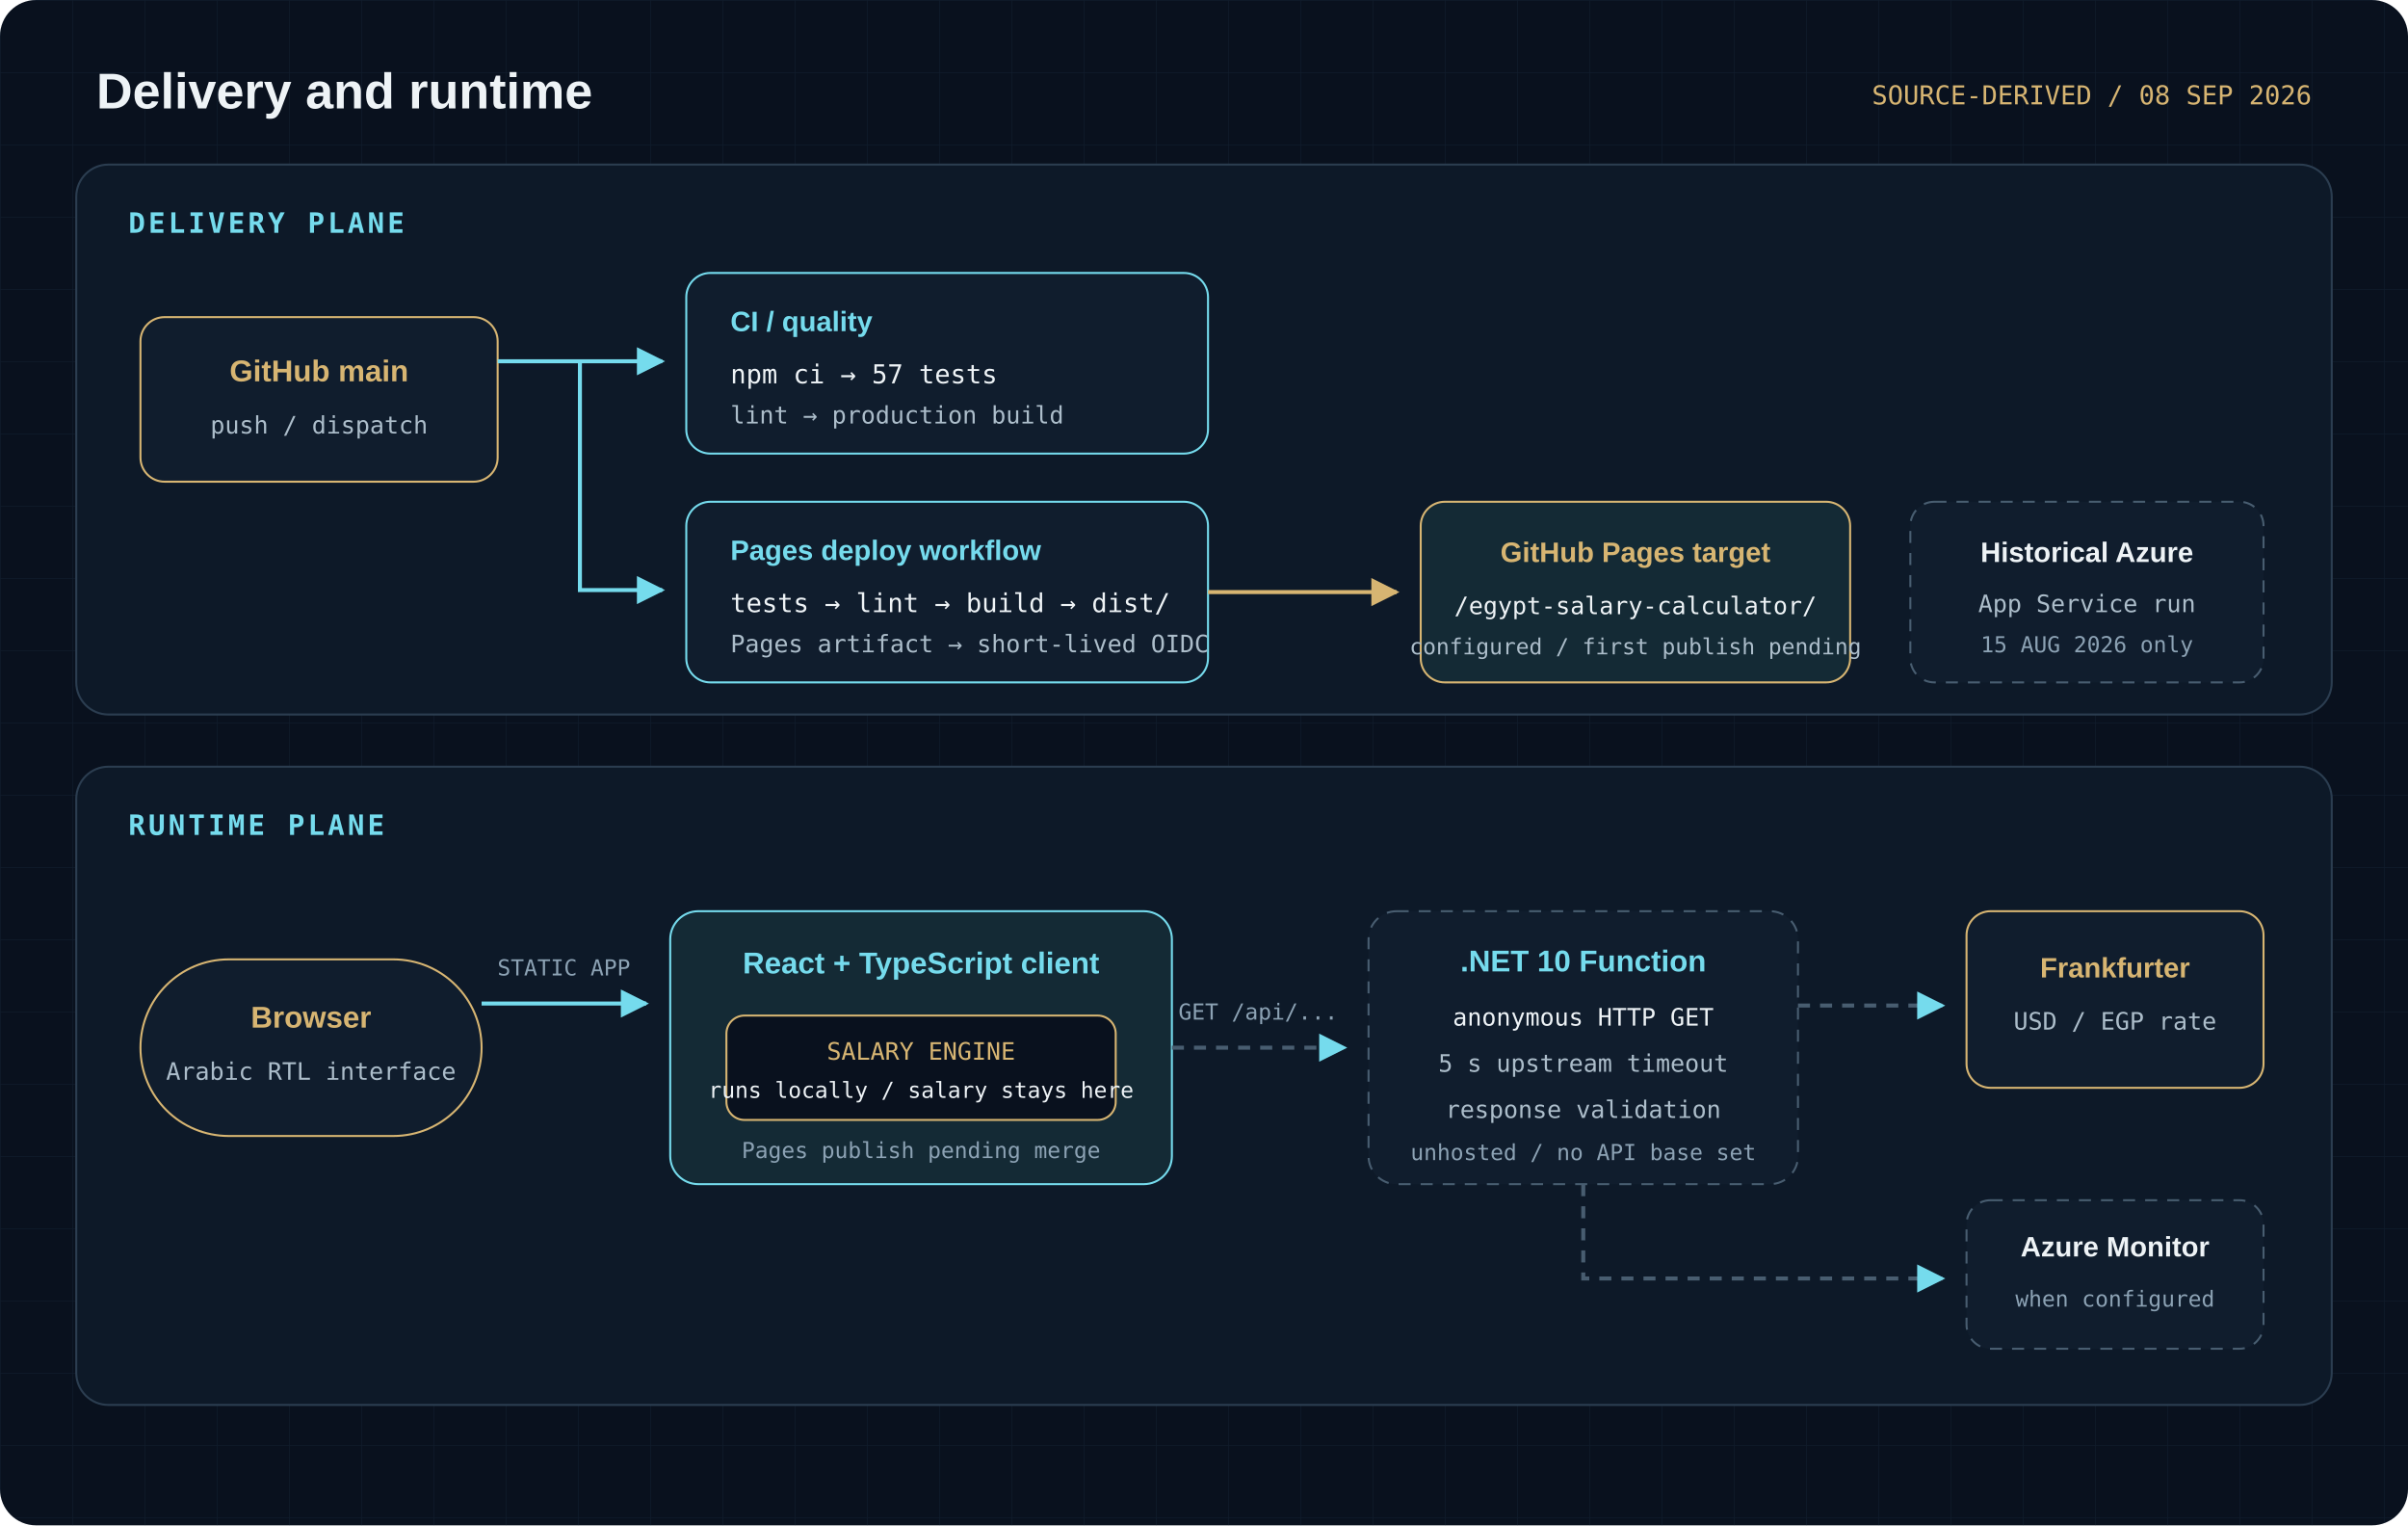
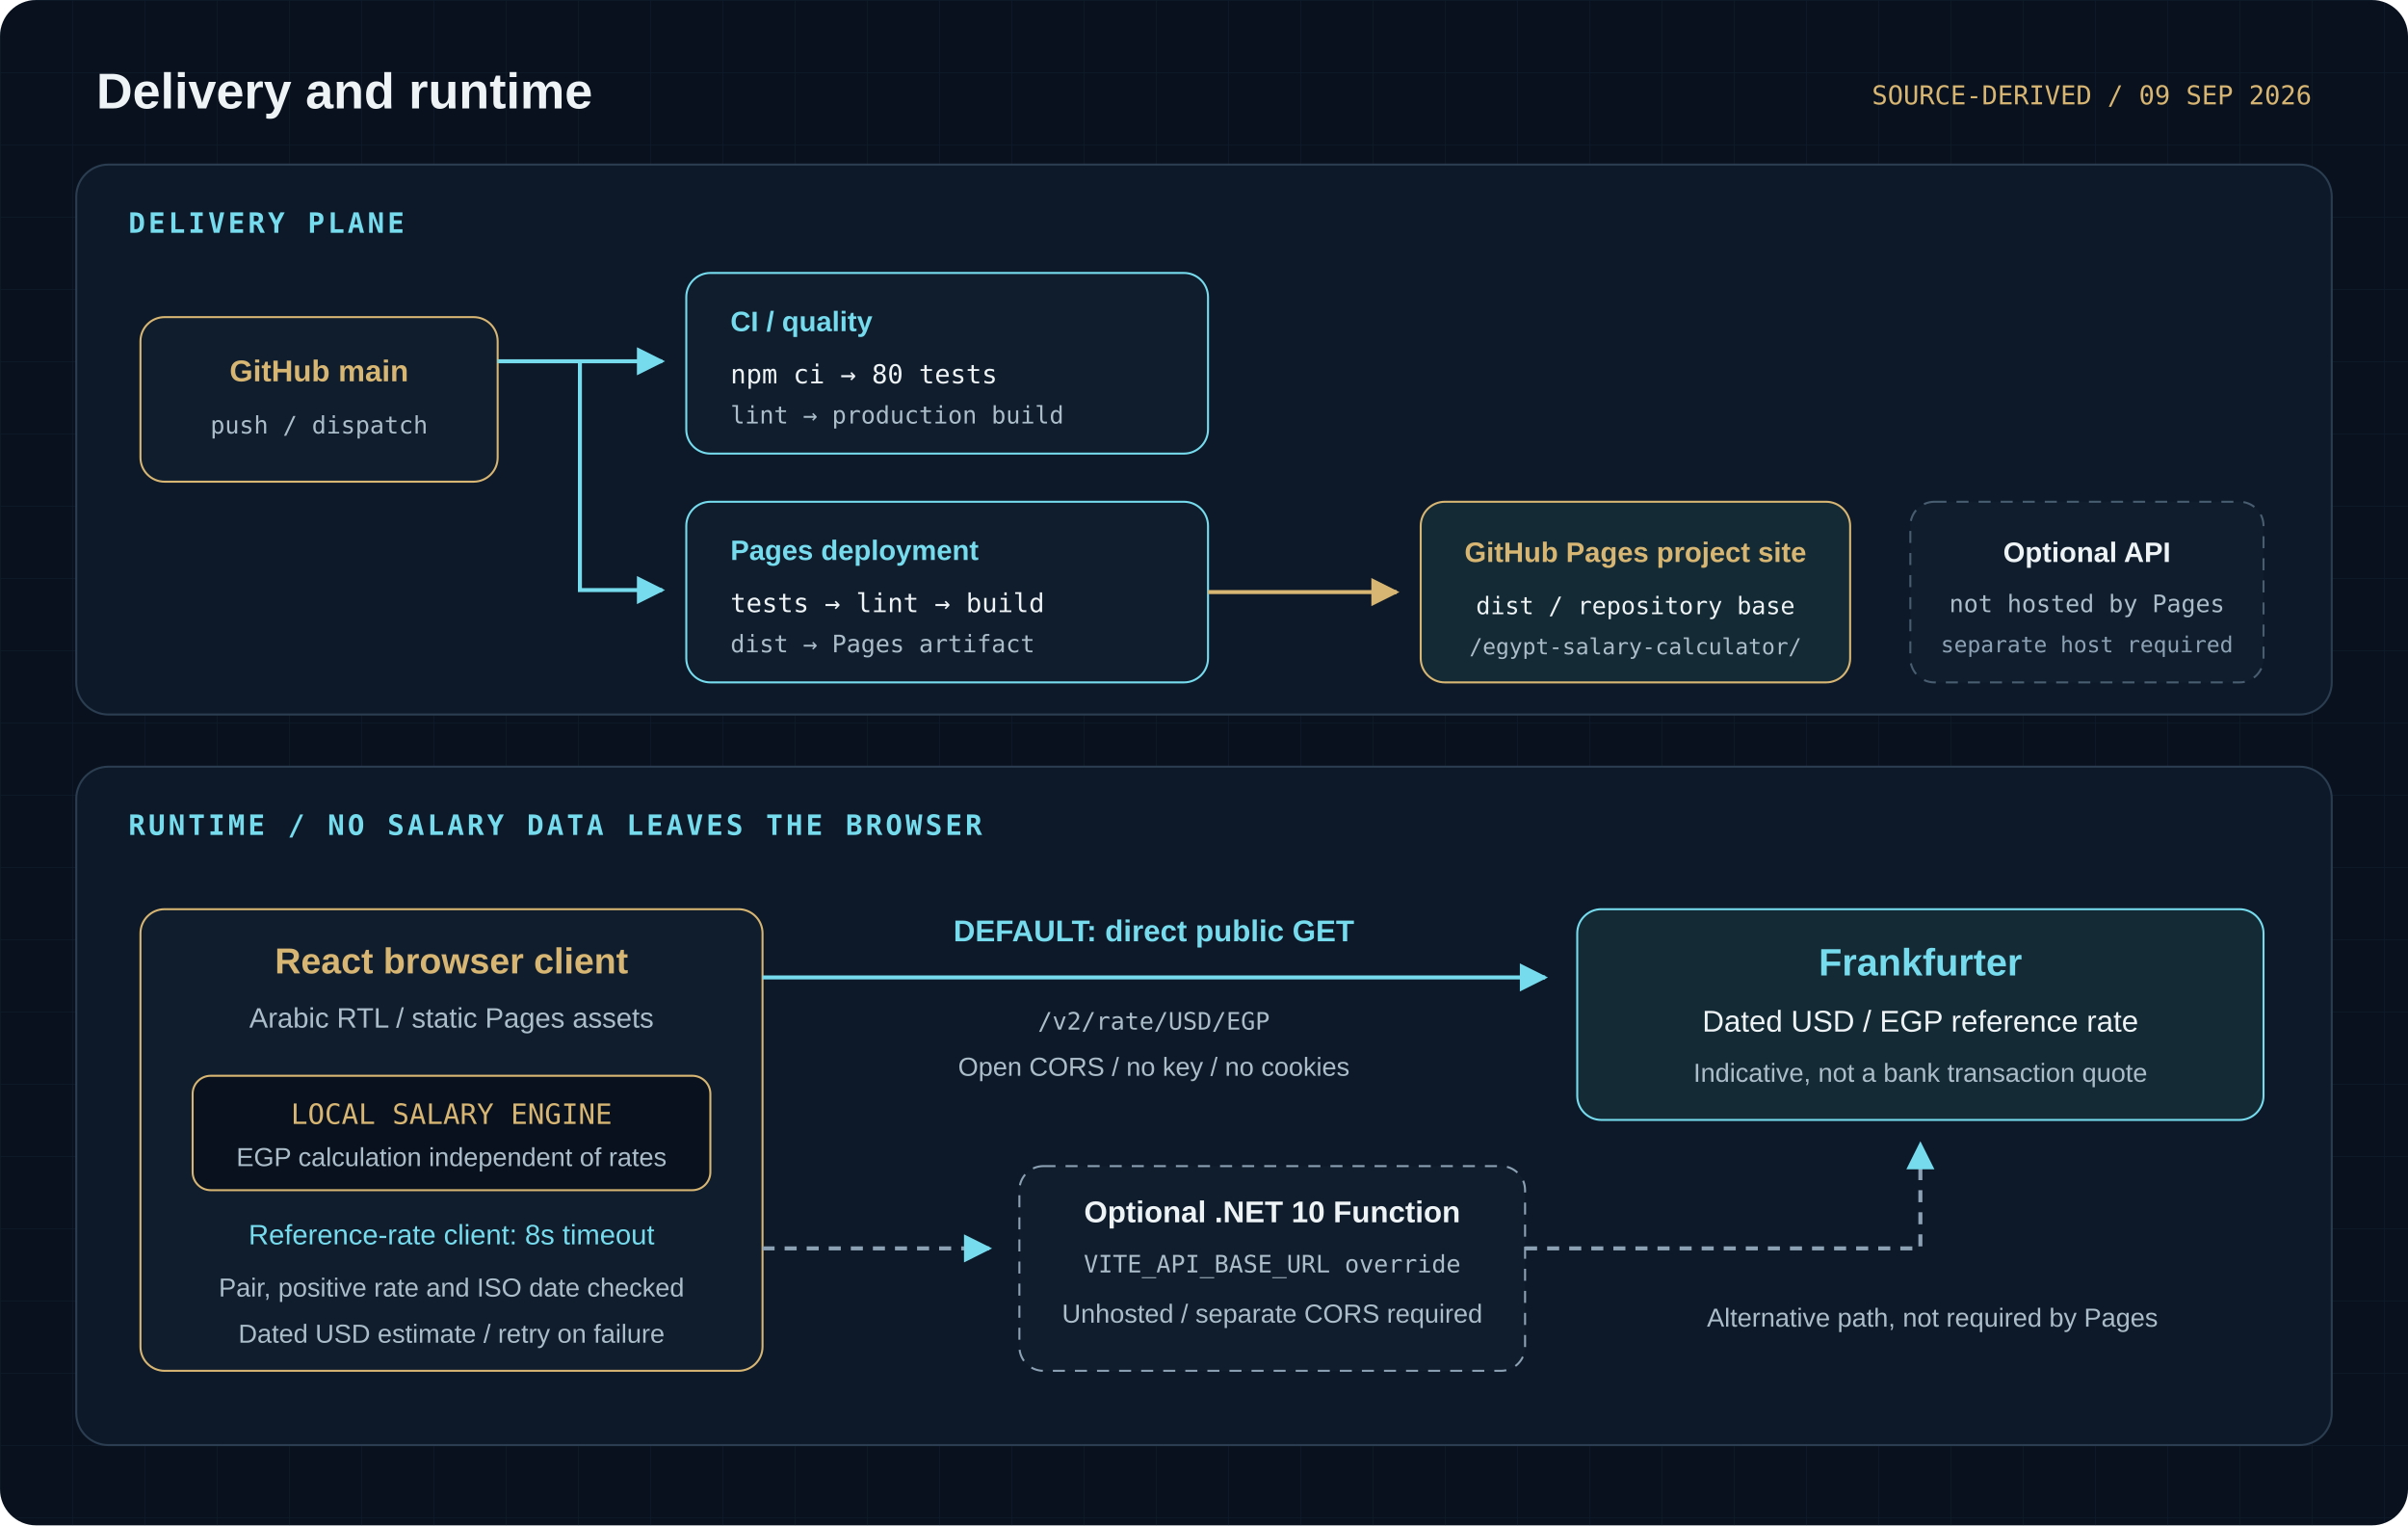
<svg xmlns="http://www.w3.org/2000/svg" width="1200" height="760" viewBox="0 0 1200 760" role="img" aria-labelledby="title desc">
  <defs>
    <pattern id="grid" width="36" height="36" patternUnits="userSpaceOnUse">
      <path d="M36 0H0V36" fill="none" stroke="#294155" stroke-width=".7" opacity=".24" />
    </pattern>
    <marker id="arrow-cyan" viewBox="0 0 10 10" refX="9" refY="5" markerWidth="7" markerHeight="7" orient="auto">
      <path d="M0 0 10 5 0 10Z" fill="#75dbed" />
    </marker>
    <marker id="arrow-gold" viewBox="0 0 10 10" refX="9" refY="5" markerWidth="7" markerHeight="7" orient="auto">
      <path d="M0 0 10 5 0 10Z" fill="#d7b572" />
    </marker>
  </defs>
  <rect width="1200" height="760" rx="18" fill="#09111e" />
  <rect width="1200" height="760" rx="18" fill="url(#grid)" />
  <g font-family="Arial, Helvetica, sans-serif">
    <text x="48" y="54" fill="#eef3f6" font-size="25" font-weight="700">Delivery and runtime</text>
-     <text x="1152" y="52" fill="#d7b572" font-family="monospace" font-size="13" text-anchor="end">SOURCE-DERIVED / 08 SEP 2026</text>
+     <text x="1152" y="52" fill="#d7b572" font-family="monospace" font-size="13" text-anchor="end">SOURCE-DERIVED / 09 SEP 2026</text>
    <rect x="38" y="82" width="1124" height="274" rx="16" fill="#0d1928" stroke="#2b3d50" />
    <text x="64" y="116" fill="#75dbed" font-family="monospace" font-size="14" font-weight="700" letter-spacing="1.5">DELIVERY PLANE</text>
    <rect x="70" y="158" width="178" height="82" rx="12" fill="#101d2d" stroke="#d7b572" />
    <text x="159" y="190" fill="#d7b572" font-size="15" font-weight="700" text-anchor="middle">GitHub main</text>
    <text x="159" y="216" fill="#acbdca" font-family="monospace" font-size="12" text-anchor="middle">push / dispatch</text>
    <path d="M248 180H330" fill="none" stroke="#75dbed" stroke-width="2" marker-end="url(#arrow-cyan)" />
    <path d="M289 180V294H330" fill="none" stroke="#75dbed" stroke-width="2" marker-end="url(#arrow-cyan)" />
    <rect x="342" y="136" width="260" height="90" rx="12" fill="#101d2d" stroke="#75dbed" />
    <text x="364" y="165" fill="#75dbed" font-size="14" font-weight="700">CI / quality</text>
-     <text x="364" y="191" fill="#eef3f6" font-family="monospace" font-size="13">npm ci → 57 tests</text>
+     <text x="364" y="191" fill="#eef3f6" font-family="monospace" font-size="13">npm ci → 80 tests</text>
    <text x="364" y="211" fill="#acbdca" font-family="monospace" font-size="12">lint → production build</text>
    <rect x="342" y="250" width="260" height="90" rx="12" fill="#101d2d" stroke="#75dbed" />
-     <text x="364" y="279" fill="#75dbed" font-size="14" font-weight="700">Pages deploy workflow</text>
-     <text x="364" y="305" fill="#eef3f6" font-family="monospace" font-size="13">tests → lint → build → dist/</text>
-     <text x="364" y="325" fill="#acbdca" font-family="monospace" font-size="12">Pages artifact → short-lived OIDC</text>
+     <text x="364" y="279" fill="#75dbed" font-size="14" font-weight="700">Pages deployment</text>
+     <text x="364" y="305" fill="#eef3f6" font-family="monospace" font-size="13">tests → lint → build</text>
+     <text x="364" y="325" fill="#acbdca" font-family="monospace" font-size="12">dist → Pages artifact</text>
    <path d="M602 295H696" fill="none" stroke="#d7b572" stroke-width="2" marker-end="url(#arrow-gold)" />
    <rect x="708" y="250" width="214" height="90" rx="12" fill="#142a35" stroke="#d7b572" />
-     <text x="815" y="280" fill="#d7b572" font-size="14" font-weight="700" text-anchor="middle">GitHub Pages target</text>
-     <text x="815" y="306" fill="#eef3f6" font-family="monospace" font-size="12" text-anchor="middle">/egypt-salary-calculator/</text>
-     <text x="815" y="326" fill="#acbdca" font-family="monospace" font-size="11" text-anchor="middle">configured / first publish pending</text>
+     <text x="815" y="280" fill="#d7b572" font-size="14" font-weight="700" text-anchor="middle">GitHub Pages project site</text>
+     <text x="815" y="306" fill="#eef3f6" font-family="monospace" font-size="12" text-anchor="middle">dist / repository base</text>
+     <text x="815" y="326" fill="#acbdca" font-family="monospace" font-size="11" text-anchor="middle">/egypt-salary-calculator/</text>
    <rect x="952" y="250" width="176" height="90" rx="12" fill="#101d2d" stroke="#485d70" stroke-dasharray="6 5" />
-     <text x="1040" y="280" fill="#eef3f6" font-size="14" font-weight="700" text-anchor="middle">Historical Azure</text>
-     <text x="1040" y="305" fill="#acbdca" font-family="monospace" font-size="12" text-anchor="middle">App Service run</text>
-     <text x="1040" y="325" fill="#8ca2b4" font-family="monospace" font-size="11" text-anchor="middle">15 AUG 2026 only</text>
-     <rect x="38" y="382" width="1124" height="318" rx="16" fill="#0d1928" stroke="#2b3d50" />
-     <text x="64" y="416" fill="#75dbed" font-family="monospace" font-size="14" font-weight="700" letter-spacing="1.5">RUNTIME PLANE</text>
-     <rect x="70" y="478" width="170" height="88" rx="44" fill="#101d2d" stroke="#d7b572" />
-     <text x="155" y="512" fill="#d7b572" font-size="15" font-weight="700" text-anchor="middle">Browser</text>
-     <text x="155" y="538" fill="#acbdca" font-family="monospace" font-size="12" text-anchor="middle">Arabic RTL interface</text>
-     <path d="M240 500H322" fill="none" stroke="#75dbed" stroke-width="2" marker-end="url(#arrow-cyan)" />
-     <text x="281" y="486" fill="#8ca2b4" font-family="monospace" font-size="11" text-anchor="middle">STATIC APP</text>
-     <rect x="334" y="454" width="250" height="136" rx="14" fill="#142a35" stroke="#75dbed" />
-     <text x="459" y="485" fill="#75dbed" font-size="15" font-weight="700" text-anchor="middle">React + TypeScript client</text>
-     <rect x="362" y="506" width="194" height="52" rx="9" fill="#09111e" stroke="#d7b572" />
-     <text x="459" y="528" fill="#d7b572" font-family="monospace" font-size="12" text-anchor="middle">SALARY ENGINE</text>
-     <text x="459" y="547" fill="#eef3f6" font-family="monospace" font-size="11" text-anchor="middle">runs locally / salary stays here</text>
-     <text x="459" y="577" fill="#8ca2b4" font-family="monospace" font-size="11" text-anchor="middle">Pages publish pending merge</text>
-     <path d="M584 522H670" fill="none" stroke="#485d70" stroke-width="2" stroke-dasharray="6 5" marker-end="url(#arrow-cyan)" />
-     <text x="627" y="508" fill="#8ca2b4" font-family="monospace" font-size="11" text-anchor="middle">GET /api/...</text>
-     <rect x="682" y="454" width="214" height="136" rx="14" fill="#101d2d" stroke="#485d70" stroke-dasharray="6 5" />
-     <text x="789" y="484" fill="#75dbed" font-size="15" font-weight="700" text-anchor="middle">.NET 10 Function</text>
-     <text x="789" y="511" fill="#eef3f6" font-family="monospace" font-size="12" text-anchor="middle">anonymous HTTP GET</text>
-     <text x="789" y="534" fill="#acbdca" font-family="monospace" font-size="12" text-anchor="middle">5 s upstream timeout</text>
-     <text x="789" y="557" fill="#acbdca" font-family="monospace" font-size="12" text-anchor="middle">response validation</text>
-     <text x="789" y="578" fill="#8ca2b4" font-family="monospace" font-size="11" text-anchor="middle">unhosted / no API base set</text>
-     <path d="M896 501H968" fill="none" stroke="#485d70" stroke-width="2" stroke-dasharray="6 5" marker-end="url(#arrow-cyan)" />
-     <rect x="980" y="454" width="148" height="88" rx="12" fill="#101d2d" stroke="#d7b572" />
-     <text x="1054" y="487" fill="#d7b572" font-size="14" font-weight="700" text-anchor="middle">Frankfurter</text>
-     <text x="1054" y="513" fill="#acbdca" font-family="monospace" font-size="12" text-anchor="middle">USD / EGP rate</text>
-     <path d="M789 590V637H968" fill="none" stroke="#485d70" stroke-width="2" stroke-dasharray="6 5" marker-end="url(#arrow-cyan)" />
-     <rect x="980" y="598" width="148" height="74" rx="12" fill="#101d2d" stroke="#485d70" stroke-dasharray="6 5" />
-     <text x="1054" y="626" fill="#eef3f6" font-size="14" font-weight="700" text-anchor="middle">Azure Monitor</text>
-     <text x="1054" y="651" fill="#8ca2b4" font-family="monospace" font-size="11" text-anchor="middle">when configured</text>
+     <text x="1040" y="280" fill="#eef3f6" font-size="14" font-weight="700" text-anchor="middle">Optional API</text>
+     <text x="1040" y="305" fill="#acbdca" font-family="monospace" font-size="12" text-anchor="middle">not hosted by Pages</text>
+     <text x="1040" y="325" fill="#8ca2b4" font-family="monospace" font-size="11" text-anchor="middle">separate host required</text>
+     <rect x="38" y="382" width="1124" height="338" rx="16" fill="#0d1928" stroke="#2b3d50" />
+     <text x="64" y="416" fill="#75dbed" font-family="monospace" font-size="14" font-weight="700" letter-spacing="1.5">RUNTIME / NO SALARY DATA LEAVES THE BROWSER</text>
+     <rect x="70" y="453" width="310" height="230" rx="12" fill="#101d2d" stroke="#d7b572" />
+     <text x="225" y="485" fill="#d7b572" font-size="18" font-weight="700" text-anchor="middle">React browser client</text>
+     <text x="225" y="512" fill="#acbdca" font-size="14" text-anchor="middle">Arabic RTL / static Pages assets</text>
+     <rect x="96" y="536" width="258" height="57" rx="9" fill="#09111e" stroke="#d7b572" />
+     <text x="225" y="560" fill="#d7b572" font-family="monospace" font-size="14" text-anchor="middle">LOCAL SALARY ENGINE</text>
+     <text x="225" y="581" fill="#acbdca" font-size="13" text-anchor="middle">EGP calculation independent of rates</text>
+     <text x="225" y="620" fill="#75dbed" font-size="14" text-anchor="middle">Reference-rate client: 8s timeout</text>
+     <text x="225" y="646" fill="#acbdca" font-size="13" text-anchor="middle">Pair, positive rate and ISO date checked</text>
+     <text x="225" y="669" fill="#acbdca" font-size="13" text-anchor="middle">Dated USD estimate / retry on failure</text>
+     <path d="M380 487H770" fill="none" stroke="#75dbed" stroke-width="2" marker-end="url(#arrow-cyan)" />
+     <text x="575" y="469" fill="#75dbed" font-size="15" font-weight="700" text-anchor="middle">DEFAULT: direct public GET</text>
+     <text x="575" y="513" fill="#acbdca" font-family="monospace" font-size="12" text-anchor="middle">/v2/rate/USD/EGP</text>
+     <text x="575" y="536" fill="#acbdca" font-size="13" text-anchor="middle">Open CORS / no key / no cookies</text>
+     <rect x="786" y="453" width="342" height="105" rx="12" fill="#142a35" stroke="#75dbed" />
+     <text x="957" y="486" fill="#75dbed" font-size="19" font-weight="700" text-anchor="middle">Frankfurter</text>
+     <text x="957" y="514" fill="#eef3f6" font-size="15" text-anchor="middle">Dated USD / EGP reference rate</text>
+     <text x="957" y="539" fill="#acbdca" font-size="13" text-anchor="middle">Indicative, not a bank transaction quote</text>
+     <path d="M380 622H493" fill="none" stroke="#8ca2b4" stroke-width="2" stroke-dasharray="6 5" marker-end="url(#arrow-cyan)" />
+     <rect x="508" y="581" width="252" height="102" rx="12" fill="#101d2d" stroke="#8ca2b4" stroke-dasharray="6 5" />
+     <text x="634" y="609" fill="#eef3f6" font-size="15" font-weight="700" text-anchor="middle">Optional .NET 10 Function</text>
+     <text x="634" y="634" fill="#acbdca" font-family="monospace" font-size="12" text-anchor="middle">VITE_API_BASE_URL override</text>
+     <text x="634" y="659" fill="#acbdca" font-size="13" text-anchor="middle">Unhosted / separate CORS required</text>
+     <path d="M760 622H957V570" fill="none" stroke="#8ca2b4" stroke-width="2" stroke-dasharray="6 5" marker-end="url(#arrow-cyan)" />
+     <text x="963" y="661" fill="#acbdca" font-size="13" text-anchor="middle">Alternative path, not required by Pages</text>
  </g>
</svg>
